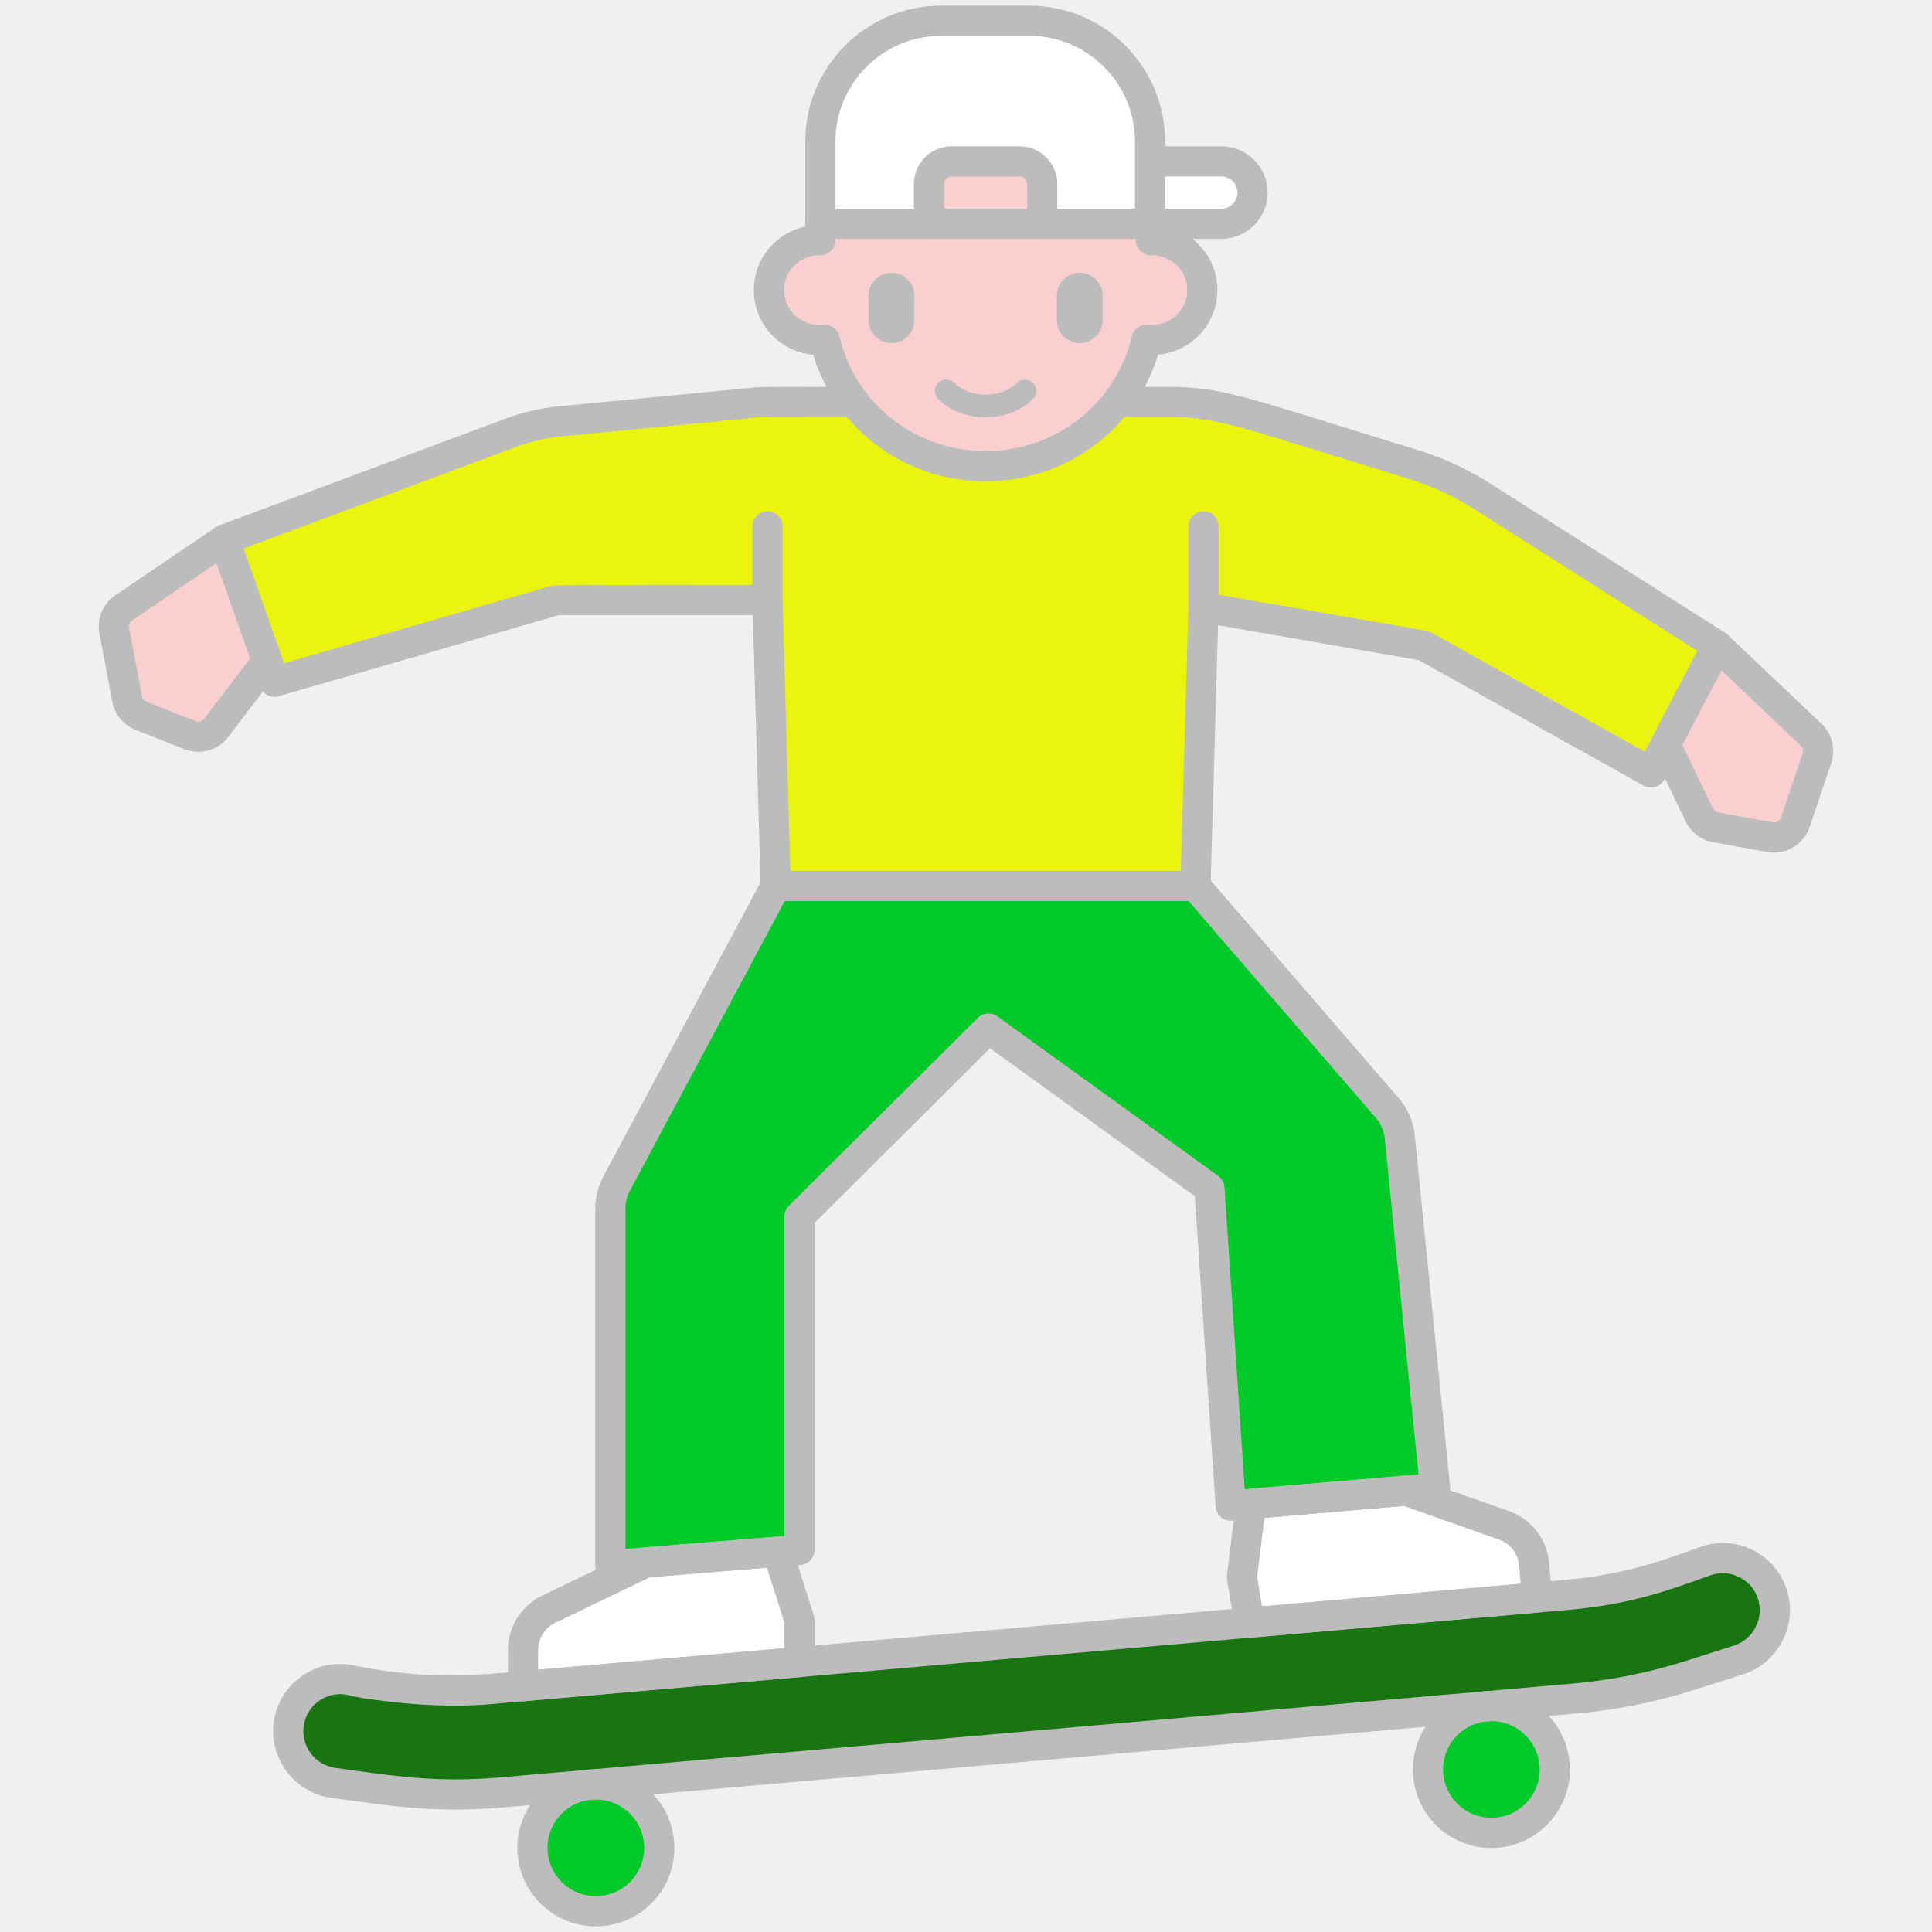
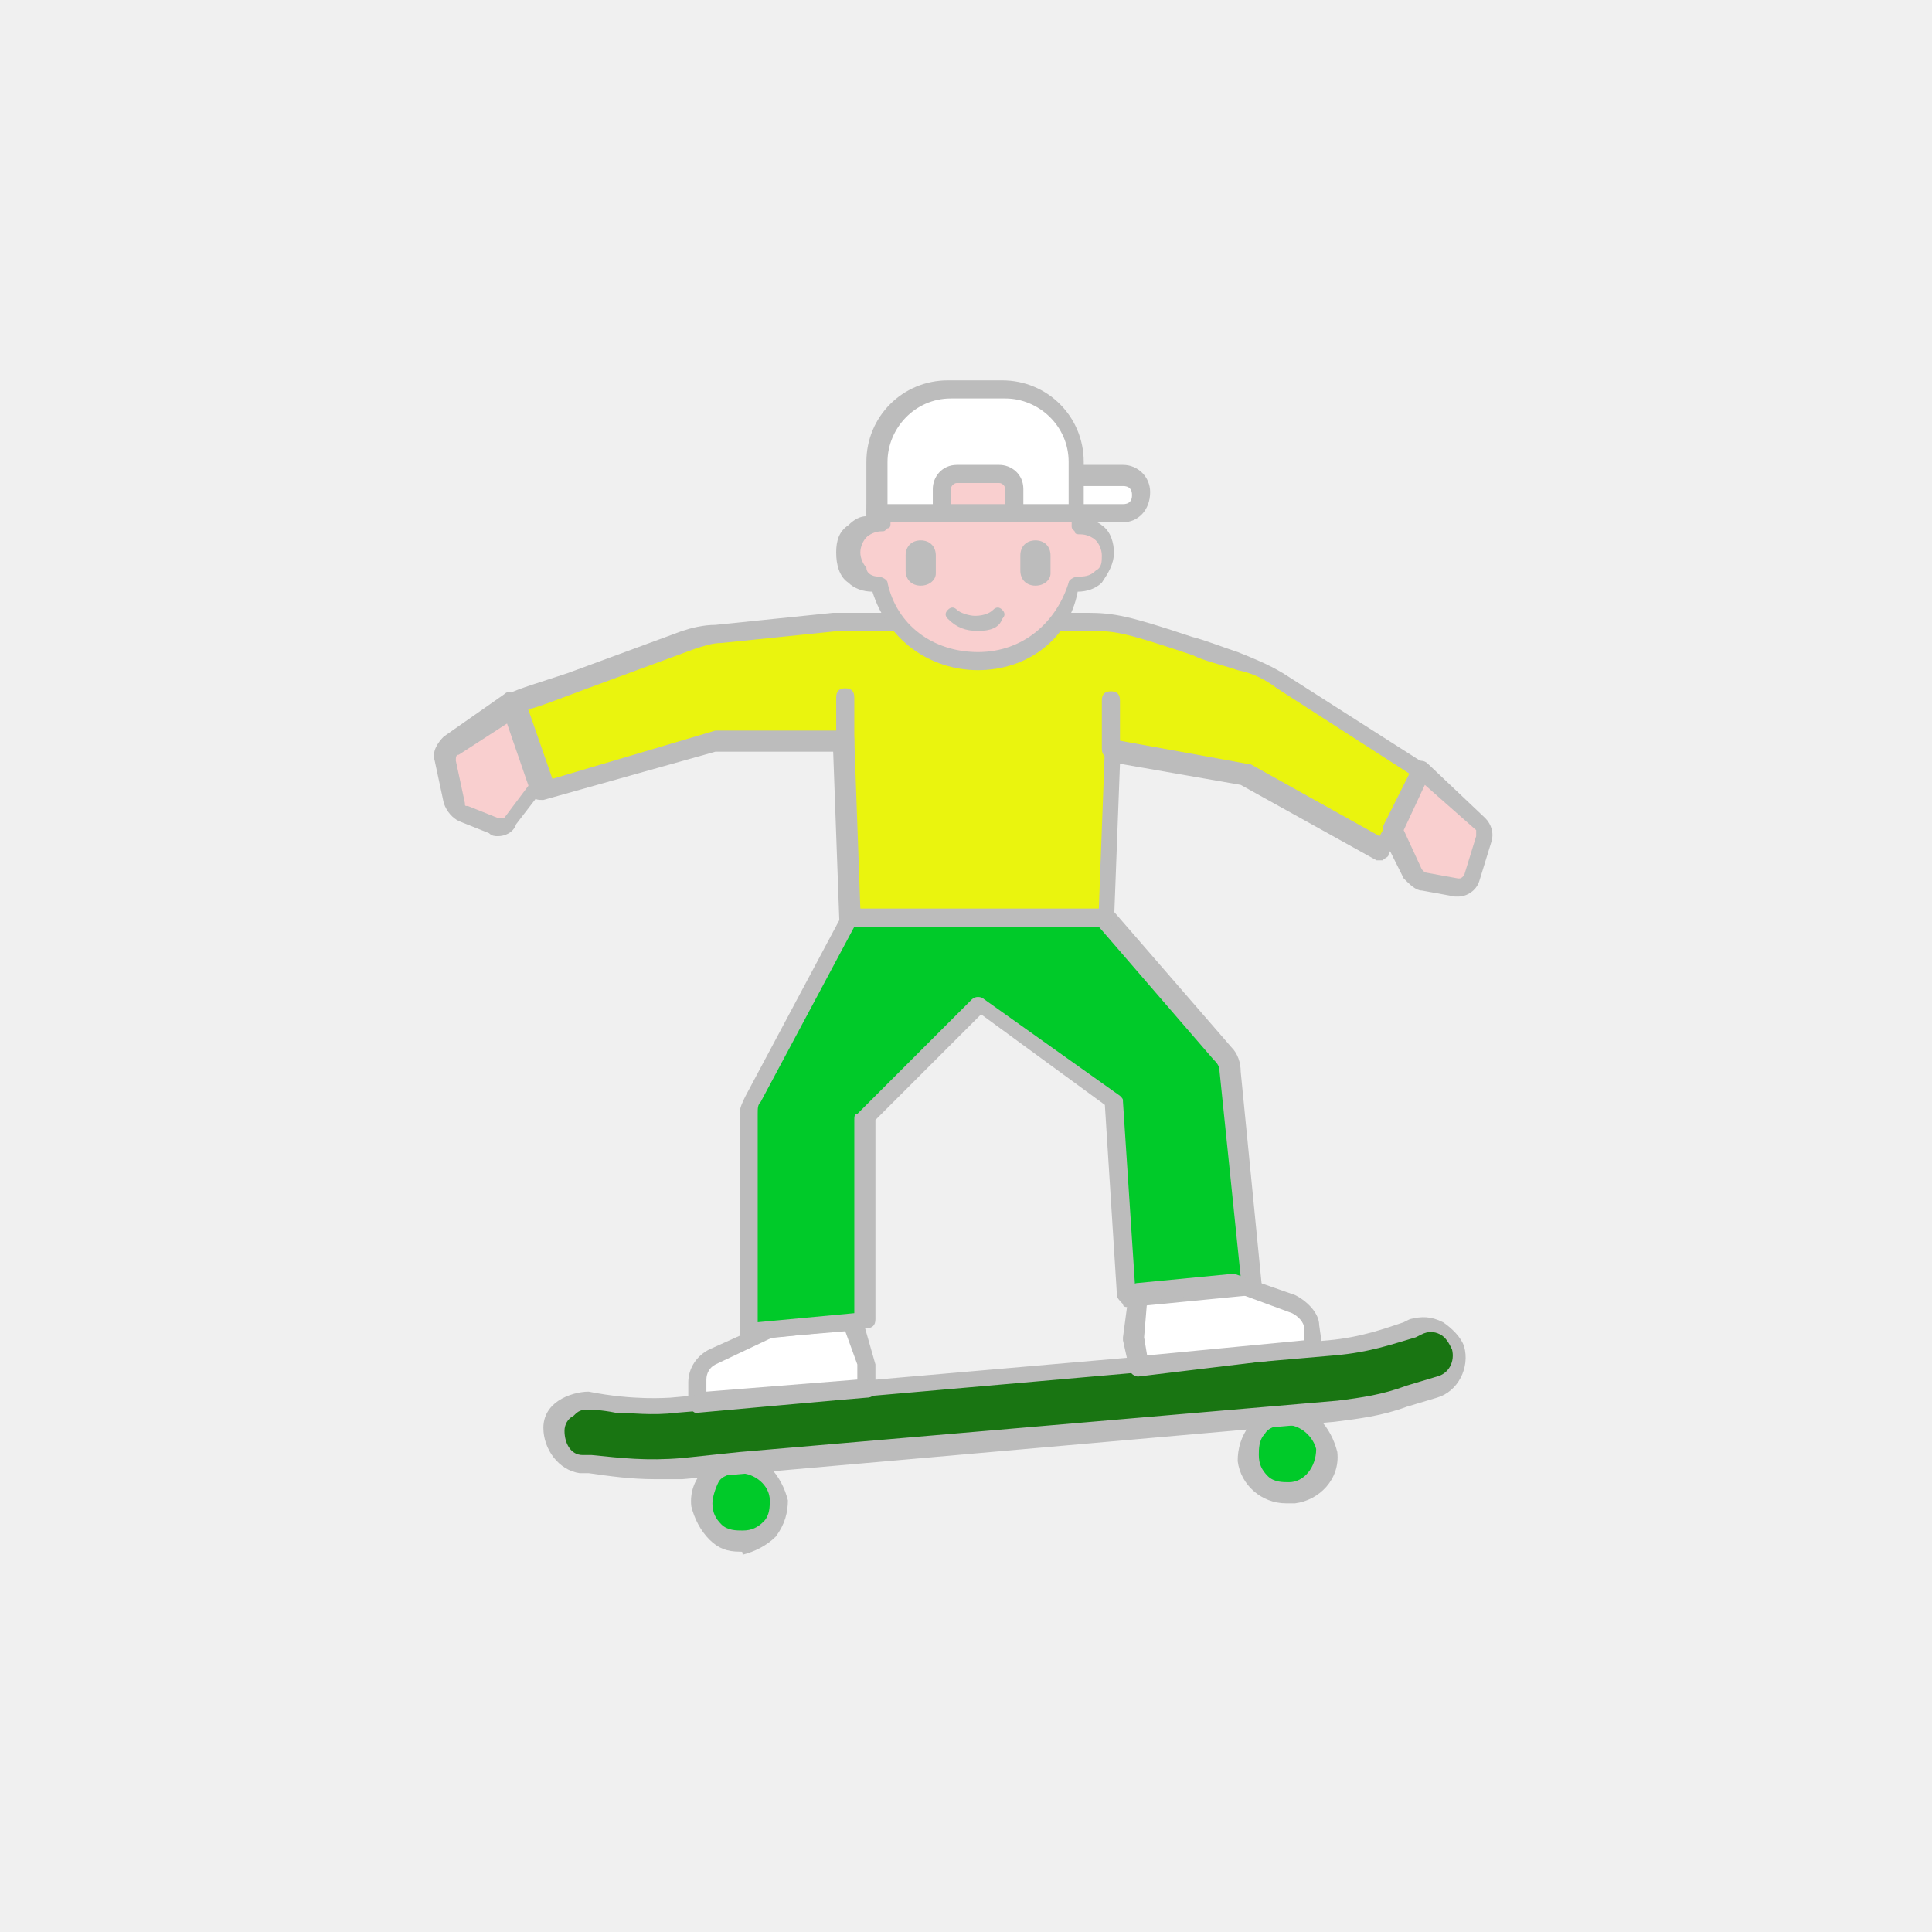
- <svg xmlns="http://www.w3.org/2000/svg" viewBox="0,0,256,256" width="64px" height="64px">
-   <g fill-opacity="0" fill="#dddddd" fill-rule="nonzero" stroke="none" stroke-width="1" stroke-linecap="butt" stroke-linejoin="miter" stroke-miterlimit="10" stroke-dasharray="" stroke-dashoffset="0" font-family="none" font-weight="none" font-size="none" text-anchor="none" style="mix-blend-mode: normal">
-     <path d="M0,256v-256h256v256z" id="bgRectangle" />
+ <svg xmlns="http://www.w3.org/2000/svg" version="1.1" id="Layer_1" x="0px" y="0px" viewBox="0 0 64 64" style="enable-background:new 0 0 64 64;" xml:space="preserve">
+   <style type="text/css">
+ 	.st0{display:none;}
+ 	.st1{display:inline;fill:#DDDDDD;fill-opacity:0;}
+ 	.st2{fill:#F9CFCF;}
+ 	.st3{fill:#197512;}
+ 	.st4{fill:#00CA29;}
+ 	.st5{fill:#EAF40E;}
+ 	.st6{fill:#FFFFFF;}
+ 	.st7{fill:#BCBCBC;}
+ </style>
+   <g class="st0">
+     <path id="bgRectangle" class="st1" d="M0,64V0h64v64H0z" />
  </g>
-   <g fill="none" fill-rule="nonzero" stroke="none" stroke-width="1" stroke-linecap="butt" stroke-linejoin="miter" stroke-miterlimit="10" stroke-dasharray="" stroke-dashoffset="0" font-family="none" font-weight="none" font-size="none" text-anchor="none" style="mix-blend-mode: normal">
+   <g>
    <g>
-       <path d="M239.98,97.343l-12.439,-11.789l-6.853,13.11l4.473,9.312c0.416,0.867 1.223,1.481 2.169,1.653l7.19,1.302c1.463,0.265 2.9,-0.582 3.376,-1.991l2.861,-8.458c0.376,-1.108 0.072,-2.334 -0.777,-3.139z" fill="#f9cfcf" />
-       <path d="M29.727,71.493v0l-13.328,9.042c-0.99,0.671 -1.486,1.866 -1.263,3.041l1.713,9.043c0.191,1.01 0.887,1.852 1.842,2.231l6.47,2.563c1.25,0.495 2.676,0.099 3.491,-0.97l6.75,-8.855z" fill="#f9cfcf" />
-       <path d="M225.961,206.858c-4.387,1.562 -9.8,3.721 -18.122,4.449c-3.419,0.299 -145.368,12.718 -142.971,12.508c-9.74,0.852 -19.615,-1.403 -18.615,-1.234c-3.907,-0.661 -7.569,2.092 -8.018,6.03v0c-0.426,3.736 2.217,7.127 5.943,7.631c7.309,0.989 13.235,2.056 22.311,1.262c3.399,-0.297 144.514,-12.643 142.131,-12.435c5.241,-0.458 10.414,-1.497 15.425,-3.097l6.332,-2.021c3.582,-1.143 5.592,-4.941 4.524,-8.546v0c-1.127,-3.8 -5.207,-5.877 -8.94,-4.547z" fill="#197512" />
-       <circle cx="78.954" cy="244.848" r="8.402" fill="#00ca29" />
-       <circle cx="197.618" cy="234.466" r="8.402" fill="#00ca29" />
-       <path d="M187.273,61.544c-23.139,-7.095 -25.52,-8.284 -32.621,-8.284c-56.871,0 -53.188,-0.05 -54.933,0.118l-25.487,2.454c-2.213,0.213 -4.397,0.717 -6.48,1.493c-21.499,8.008 -32.355,12.06 -38.025,14.168l6.644,18.84l37.392,-10.822h27.934l1.091,37.887h27.425h0.77h27.425l1.063,-36.911l29.193,5.067l30.096,16.801l8.782,-16.801l-31.172,-19.817c-2.831,-1.799 -5.89,-3.21 -9.097,-4.193z" fill="#eaf40e" />
-       <path d="M105.929,220.223v-5.557l-2.881,-9.062l-17.466,1.422l-12.882,6.204c-2.076,1 -3.396,3.101 -3.396,5.406v4.79z" fill="#ffffff" />
-       <path d="M190.156,197.18l-4.674,-46.497c-0.144,-1.433 -0.726,-2.786 -1.668,-3.876l-25.406,-29.408h-27.425v0h-28.195l-21.086,39.444c-0.543,1.015 -0.827,2.149 -0.827,3.3v47.267l25.054,-2.04v-44.161l25.054,-24.92l29.272,21.15l2.818,42.06z" fill="#00ca29" />
-       <path d="M203.28,207.26c-0.204,-2.344 -1.758,-4.352 -3.976,-5.137l-13.034,-4.611l-20.521,1.758l-1.188,9.768l1.013,5.966l38.09,-3.333z" fill="#ffffff" />
-       <path d="M69.303,225.427c-0.498,0 -0.981,-0.186 -1.351,-0.525c-0.414,-0.379 -0.649,-0.914 -0.649,-1.475v-4.79c0,-3.053 1.777,-5.883 4.529,-7.208l12.882,-6.205c0.221,-0.107 0.46,-0.172 0.706,-0.191l17.466,-1.422c0.923,-0.086 1.786,0.5 2.068,1.387l2.881,9.062c0.063,0.196 0.094,0.4 0.094,0.606v5.557c0,1.037 -0.792,1.902 -1.826,1.992c-0.132,0.011 -36.668,3.212 -36.8,3.212zM86.114,208.99l-12.547,6.043c-1.375,0.663 -2.264,2.077 -2.264,3.604v2.607l32.626,-2.854v-3.414l-2.305,-7.25zM105.929,220.223h0.01z" fill="#bcbcbc" />
-       <path d="M80.875,209.41c-0.5,0 -0.985,-0.188 -1.355,-0.529c-0.411,-0.379 -0.645,-0.912 -0.645,-1.471v-47.267c0,-1.476 0.368,-2.943 1.063,-4.243l21.086,-39.444c0.348,-0.651 1.026,-1.057 1.764,-1.057h55.62c0.581,0 1.133,0.253 1.514,0.692l25.406,29.408c1.217,1.409 1.958,3.132 2.144,4.983l4.674,46.497c0.054,0.533 -0.108,1.065 -0.451,1.477c-0.342,0.412 -0.835,0.67 -1.368,0.716l-27.084,2.32c-0.534,0.046 -1.065,-0.125 -1.474,-0.475c-0.407,-0.35 -0.657,-0.848 -0.693,-1.384l-2.754,-41.124l-27.133,-19.605l-23.259,23.135v43.329c0,1.042 -0.799,1.909 -1.838,1.993l-25.054,2.041c-0.055,0.006 -0.109,0.008 -0.163,0.008zM103.986,119.398l-20.521,38.387c-0.386,0.722 -0.59,1.537 -0.59,2.357v45.098l21.054,-1.714v-42.317c0,-0.532 0.212,-1.042 0.589,-1.418l25.054,-24.92c0.696,-0.691 1.787,-0.777 2.582,-0.203l29.271,21.15c0.482,0.349 0.784,0.894 0.824,1.487l2.681,40.028l23.032,-1.973l-4.471,-44.478c-0.104,-1.029 -0.516,-1.986 -1.192,-2.769l-24.808,-28.716h-53.505z" fill="#bcbcbc" />
-       <path d="M165.572,217.004c-0.965,0 -1.805,-0.696 -1.97,-1.665l-1.013,-5.965c-0.032,-0.19 -0.037,-0.385 -0.014,-0.576l1.188,-9.769c0.114,-0.94 0.872,-1.671 1.814,-1.751l20.521,-1.758c0.287,-0.024 0.57,0.012 0.838,0.107l13.034,4.611c2.95,1.043 5.031,3.731 5.302,6.849v0l0.384,4.412c0.096,1.1 -0.718,2.069 -1.818,2.166l-38.09,3.333c-0.059,0.004 -0.118,0.006 -0.176,0.006zM166.581,208.991l0.656,3.86l34.261,-2.998l-0.211,-2.42c-0.136,-1.559 -1.176,-2.903 -2.651,-3.425l-12.626,-4.466l-18.472,1.582z" fill="#bcbcbc" />
-       <path d="M158.407,119.398h-55.62c-1.082,0 -1.968,-0.861 -1.999,-1.942l-1.035,-35.945h-25.707l-37.119,10.743c-1.021,0.293 -2.09,-0.257 -2.442,-1.256l-6.644,-18.84c-0.363,-1.029 0.167,-2.159 1.189,-2.54c2.853,-1.061 7.018,-2.613 13.189,-4.914l24.835,-9.254c2.25,-0.838 4.601,-1.38 6.986,-1.61l25.708,-2.477c1.072,-0.115 1.074,-0.114 24.134,-0.109l30.77,0.005c6.201,0 9.113,0.905 23.11,5.252c2.852,0.886 6.176,1.918 10.097,3.121v0c3.377,1.035 6.601,2.521 9.583,4.417l31.172,19.817c0.877,0.558 1.181,1.694 0.7,2.614l-8.782,16.801c-0.25,0.479 -0.683,0.836 -1.201,0.99c-0.517,0.154 -1.076,0.093 -1.546,-0.17l-29.799,-16.635l-26.583,-4.613l-0.997,34.604c-0.031,1.081 -0.917,1.941 -1.999,1.941zM104.731,115.398h51.733l1.007,-34.969c0.017,-0.58 0.284,-1.124 0.733,-1.491c0.449,-0.367 1.038,-0.519 1.607,-0.422l29.193,5.066c0.222,0.039 0.436,0.114 0.633,0.225l28.301,15.798l6.979,-13.35l-29.622,-18.831c-2.679,-1.703 -5.575,-3.038 -8.609,-3.968v0c-3.926,-1.204 -7.255,-2.238 -10.111,-3.125c-13.837,-4.298 -16.33,-5.072 -21.924,-5.072l-30.771,-0.005c-24.162,-0.006 -22.816,-0.006 -23.972,0.113l-25.486,2.454c-2.04,0.197 -4.049,0.66 -5.974,1.376l-24.834,9.254c-4.958,1.848 -8.622,3.213 -11.35,4.229l5.362,15.205l35.581,-10.295c0.423,-0.122 28.048,-0.079 28.49,-0.079c1.082,0 1.968,0.861 1.999,1.942z" fill="#bcbcbc" />
-       <path d="M235.043,112.977c-0.291,0 -0.584,-0.026 -0.878,-0.079l-7.19,-1.302c-1.572,-0.285 -2.923,-1.314 -3.616,-2.754l-4.473,-9.312c-0.273,-0.569 -0.262,-1.233 0.03,-1.793l6.853,-13.11c0.291,-0.556 0.825,-0.943 1.443,-1.046c0.617,-0.105 1.25,0.089 1.705,0.521l12.439,11.79v0c1.41,1.337 1.919,3.39 1.296,5.231l-2.861,8.457c-0.691,2.047 -2.643,3.397 -4.748,3.397zM222.925,98.702l4.039,8.407c0.138,0.288 0.409,0.494 0.723,0.551l7.19,1.302c0.485,0.084 0.968,-0.197 1.125,-0.663l2.861,-8.458c0.125,-0.368 0.023,-0.779 -0.259,-1.046l-10.517,-9.968z" fill="#bcbcbc" />
-       <path d="M26.256,99.621c-0.615,0 -1.236,-0.113 -1.831,-0.349l-6.471,-2.563c-1.602,-0.635 -2.75,-2.025 -3.07,-3.718l-1.713,-9.043c-0.371,-1.96 0.456,-3.949 2.106,-5.068l13.328,-9.041c0.513,-0.349 1.159,-0.438 1.748,-0.245c0.589,0.194 1.055,0.65 1.261,1.235l5.676,16.094c0.224,0.636 0.113,1.341 -0.296,1.877l-6.75,8.855c-0.965,1.265 -2.459,1.966 -3.988,1.966zM28.704,74.604l-11.182,7.585c-0.33,0.224 -0.495,0.622 -0.421,1.014l1.712,9.042c0.064,0.338 0.294,0.617 0.615,0.744l6.47,2.563c0.415,0.166 0.894,0.032 1.163,-0.323l6.096,-7.997z" fill="#bcbcbc" />
-       <path d="M161.834,29.653h-25.61v-8.266h25.61c2.283,0 4.133,1.85 4.133,4.133v0c0,2.282 -1.85,4.133 -4.133,4.133z" fill="#ffffff" />
-       <path d="M161.834,31.652h-25.61c-1.104,0 -2,-0.896 -2,-2v-8.266c0,-1.104 0.896,-2 2,-2h25.61c3.382,0 6.133,2.751 6.133,6.133c0,3.382 -2.751,6.133 -6.133,6.133zM138.225,27.652h23.61c1.176,0 2.133,-0.957 2.133,-2.133c0,-1.176 -0.957,-2.133 -2.133,-2.133h-23.61z" fill="#bcbcbc" />
-       <path d="M152.496,31.825v-2.05c0,-11.985 -9.804,-21.701 -21.899,-21.701v0c-12.094,0 -21.899,9.716 -21.899,21.701v2.05c-3.803,-0.077 -6.819,2.952 -6.819,6.614c0,3.91 3.413,7.003 7.398,6.581c2.26,9.601 10.945,16.755 21.32,16.755c10.376,0 19.06,-7.154 21.32,-16.755c3.979,0.421 7.398,-2.666 7.398,-6.581c0,-3.664 -3.019,-6.691 -6.819,-6.614z" fill="#f9cfcf" />
-       <path d="M130.597,63.775c-10.623,0 -19.801,-6.813 -22.85,-16.755c-1.853,-0.174 -3.618,-0.935 -5.015,-2.192c-1.813,-1.631 -2.853,-3.96 -2.853,-6.389c0,-2.325 0.918,-4.505 2.585,-6.139c1.185,-1.161 2.645,-1.94 4.234,-2.281v-0.245c0,-13.069 10.721,-23.701 23.898,-23.701c13.177,0 23.899,10.632 23.899,23.701v0.245c1.59,0.341 3.049,1.121 4.234,2.282c1.667,1.633 2.585,3.813 2.585,6.138c0,2.429 -1.04,4.757 -2.852,6.388c-1.397,1.257 -3.163,2.019 -5.016,2.192c-3.047,9.943 -12.225,16.756 -22.849,16.756zM109.279,43.021c0.918,0 1.731,0.63 1.945,1.542c2.108,8.957 10.075,15.212 19.373,15.212c9.298,0 17.265,-6.256 19.374,-15.212c0.231,-0.98 1.162,-1.637 2.157,-1.531c1.36,0.139 2.657,-0.275 3.66,-1.178c0.985,-0.887 1.528,-2.1 1.528,-3.415c0,-1.241 -0.492,-2.406 -1.384,-3.281c-0.904,-0.885 -2.098,-1.351 -3.395,-1.333c-0.542,0.026 -1.056,-0.195 -1.44,-0.571c-0.384,-0.376 -0.6,-0.891 -0.6,-1.429v-2.051c0,-10.863 -8.927,-19.701 -19.899,-19.701c-10.972,0 -19.898,8.838 -19.898,19.701v2.051c0,0.538 -0.216,1.052 -0.6,1.429c-0.384,0.375 -0.902,0.595 -1.44,0.571c-1.307,-0.016 -2.491,0.447 -3.395,1.333c-0.893,0.875 -1.384,2.041 -1.384,3.282c0,1.315 0.543,2.528 1.529,3.416c1.003,0.902 2.301,1.316 3.659,1.177c0.069,-0.009 0.14,-0.012 0.21,-0.012z" fill="#bcbcbc" />
-       <path d="M143.071,45.461v0c-1.677,0 -3.036,-1.359 -3.036,-3.036v-3.238c0,-1.677 1.359,-3.036 3.036,-3.036v0c1.677,0 3.036,1.359 3.036,3.036v3.238c0,1.677 -1.359,3.036 -3.036,3.036z" fill="#bcbcbc" />
-       <path d="M118.124,45.461v0c-1.677,0 -3.036,-1.359 -3.036,-3.036v-3.238c0,-1.677 1.359,-3.036 3.036,-3.036v0c1.677,0 3.036,1.359 3.036,3.036v3.238c0,1.677 -1.36,3.036 -3.036,3.036z" fill="#bcbcbc" />
-       <path d="M130.609,55.296c-0.001,0 0,0 0,0c-2.458,0 -4.748,-0.887 -6.282,-2.434c-0.583,-0.588 -0.58,-1.538 0.009,-2.121c0.588,-0.583 1.538,-0.58 2.121,0.009c0.96,0.968 2.513,1.546 4.152,1.546c1.649,0 3.154,-0.563 4.129,-1.546c0.583,-0.589 1.533,-0.592 2.121,-0.009c0.588,0.583 0.592,1.533 0.009,2.121c-1.535,1.547 -3.816,2.434 -6.259,2.434z" fill="#bcbcbc" />
-       <path d="M152.386,29.653h-43.681v-10.903c0,-8.837 7.163,-16 16,-16h11.681c8.837,0 16,7.163 16,16z" fill="#ffffff" />
-       <path d="M152.386,31.652h-43.681c-1.104,0 -2,-0.896 -2,-2v-10.902c0,-9.925 8.075,-18 18,-18h11.681c9.925,0 18,8.075 18,18v10.902c0,1.105 -0.895,2 -2,2zM110.705,27.652h39.681v-8.902c0,-7.72 -6.28,-14 -14,-14h-11.681c-7.72,0 -14,6.28 -14,14z" fill="#bcbcbc" />
-       <path d="M138.097,29.653h-15v-5.266c0,-1.657 1.343,-3 3,-3h9c1.657,0 3,1.343 3,3z" fill="#f9cfcf" />
-       <path d="M138.097,31.652h-15c-1.104,0 -2,-0.896 -2,-2v-5.266c0,-2.757 2.243,-5 5,-5h9c2.757,0 5,2.243 5,5v5.266c0,1.105 -0.895,2 -2,2zM125.097,27.652h11v-3.266c0,-0.551 -0.449,-1 -1,-1h-9c-0.551,0 -1,0.449 -1,1z" fill="#bcbcbc" />
-       <path d="M60.362,239.778c-5.27,0 -9.64,-0.608 -14.196,-1.242l-2.256,-0.311c-4.771,-0.646 -8.208,-5.06 -7.663,-9.84c0.28,-2.456 1.522,-4.626 3.498,-6.112c1.975,-1.484 4.405,-2.076 6.837,-1.665c0.001,0 0.004,0 0.004,0c0.107,0.019 0.211,0.045 0.311,0.079c9.726,2.015 16.796,1.083 17.796,1.135c6.824,-0.597 135.995,-11.898 142.971,-12.508c7.367,-0.645 12.428,-2.469 16.494,-3.935l1.132,-0.407v0c2.326,-0.828 4.819,-0.669 7.021,0.45c2.203,1.12 3.803,3.042 4.506,5.413c1.367,4.613 -1.25,9.557 -5.833,11.02l-6.332,2.021c-5.144,1.642 -10.479,2.713 -15.859,3.184v0c0,0 -142.126,12.434 -142.13,12.435c-2.261,0.199 -4.343,0.283 -6.301,0.283zM45.084,224.482c-1.054,0 -2.073,0.339 -2.936,0.988c-1.088,0.818 -1.773,2.014 -1.927,3.367c-0.301,2.635 1.594,5.067 4.224,5.423l2.272,0.313c6.278,0.874 11.701,1.628 19.597,0.938l12.397,-1.085c0.001,0 129.731,-11.35 129.733,-11.35c5.086,-0.445 10.129,-1.458 14.991,-3.01l6.332,-2.021c2.525,-0.806 3.968,-3.531 3.214,-6.073c-0.387,-1.307 -1.27,-2.367 -2.483,-2.984c-1.212,-0.617 -2.585,-0.705 -3.867,-0.248l-1.117,0.401c-4.285,1.544 -9.617,3.467 -17.502,4.156c-0.775,0.068 -142.158,12.439 -142.971,12.508l-0.001,-0.014l0.001,0.014c-4.978,0.437 -9.932,0.075 -13.21,-0.303c-3.26,-0.376 -4.995,-0.672 -5.966,-0.959c-0.261,-0.04 -0.522,-0.061 -0.781,-0.061z" fill="#bcbcbc" />
-       <path d="M78.936,255.25c-2.438,0 -4.777,-0.848 -6.667,-2.434c-2.128,-1.786 -3.434,-4.294 -3.676,-7.062c-0.5,-5.714 3.742,-10.769 9.456,-11.269c2.768,-0.246 5.464,0.608 7.593,2.394c2.128,1.786 3.434,4.294 3.676,7.062c0.243,2.768 -0.607,5.464 -2.394,7.593c-1.787,2.129 -4.294,3.434 -7.062,3.676c-0.311,0.027 -0.619,0.04 -0.926,0.04zM78.959,238.445c-0.186,0 -0.374,0.008 -0.563,0.024c-1.704,0.149 -3.247,0.953 -4.346,2.263c-1.099,1.31 -1.623,2.969 -1.474,4.673c0.149,1.704 0.953,3.248 2.263,4.347c1.31,1.099 2.964,1.623 4.673,1.473c1.704,-0.149 3.248,-0.953 4.347,-2.263c1.099,-1.31 1.622,-2.969 1.473,-4.673v0c-0.291,-3.327 -3.093,-5.844 -6.373,-5.844z" fill="#bcbcbc" />
-       <path d="M197.61,244.868c-5.33,0 -9.882,-4.088 -10.354,-9.496c-0.243,-2.768 0.607,-5.464 2.394,-7.593c1.786,-2.129 4.294,-3.435 7.062,-3.676c2.769,-0.243 5.465,0.608 7.593,2.394c2.128,1.786 3.434,4.294 3.676,7.062c0.5,5.713 -3.741,10.769 -9.456,11.269c-0.307,0.027 -0.612,0.04 -0.915,0.04zM197.623,228.063c-0.186,0 -0.374,0.008 -0.563,0.024c-1.704,0.149 -3.247,0.953 -4.346,2.263c-1.1,1.31 -1.623,2.97 -1.474,4.673c0.149,1.704 0.953,3.247 2.263,4.346c1.31,1.099 2.968,1.62 4.673,1.474c3.517,-0.308 6.127,-3.419 5.82,-6.936v0c-0.291,-3.327 -3.094,-5.844 -6.373,-5.844z" fill="#bcbcbc" />
-       <g fill="#bcbcbc">
-         <path d="M101.697,81.511c-1.104,0 -2,-0.896 -2,-2v-9.761c0,-1.104 0.896,-2 2,-2c1.104,0 2,0.896 2,2v9.761c0,1.105 -0.896,2 -2,2z" />
+       <path class="st2" d="M49.1,27.3l-1.9-1.8l-1,2l0.7,1.4c0.1,0.1,0.2,0.2,0.3,0.3l1.1,0.2c0.2,0,0.4-0.1,0.5-0.3l0.4-1.3    C49.2,27.6,49.2,27.5,49.1,27.3z" />
+       <path class="st2" d="M17,23.4L17,23.4l-2,1.4c-0.2,0.1-0.2,0.3-0.2,0.5l0.3,1.4c0,0.2,0.1,0.3,0.3,0.3l1,0.4    c0.2,0.1,0.4,0,0.5-0.1l1-1.3L17,23.4z" />
+       <path class="st3" d="M46.9,44c-0.7,0.2-1.5,0.6-2.8,0.7c-0.5,0-22.1,1.9-21.8,1.9c-1.5,0.1-3-0.2-2.8-0.2    c-0.6-0.1-1.2,0.3-1.2,0.9l0,0c-0.1,0.6,0.3,1.1,0.9,1.2c1.1,0.2,2,0.3,3.4,0.2c0.5,0,22-1.9,21.6-1.9c0.8-0.1,1.6-0.2,2.3-0.5    l1-0.3c0.5-0.2,0.9-0.8,0.7-1.3l0,0C48.1,44.1,47.5,43.8,46.9,44z" />
+       <circle class="st4" cx="24.5" cy="49.8" r="1.3" />
+       <circle class="st4" cx="42.6" cy="48.2" r="1.3" />
+       <path class="st5" d="M41,21.9c-3.5-1.1-3.9-1.3-5-1.3c-8.7,0-8.1,0-8.4,0L23.8,21c-0.3,0-0.7,0.1-1,0.2c-3.3,1.2-4.9,1.8-5.8,2.2    l1,2.9l5.7-1.6H28l0.2,5.8h4.2h0.1h4.2l0.2-5.6l4.4,0.8l4.6,2.6l1.3-2.6l-4.7-3C42,22.2,41.5,22,41,21.9z" />
+       <path class="st6" d="M28.6,46v-0.8l-0.4-1.4L25.5,44l-2,0.9c-0.3,0.2-0.5,0.5-0.5,0.8v0.7L28.6,46z" />
+       <path class="st4" d="M41.5,42.5l-0.7-7.1c0-0.2-0.1-0.4-0.3-0.6l-3.9-4.5h-4.2l0,0h-4.3l-3.2,6c-0.1,0.2-0.1,0.3-0.1,0.5v7.2    l3.8-0.3v-6.7l3.8-3.8l4.5,3.2l0.4,6.4L41.5,42.5z" />
+       <path class="st6" d="M43.5,44.1c0-0.4-0.3-0.7-0.6-0.8l-2-0.7l-3.1,0.3l-0.2,1.5l0.2,0.9l5.8-0.5L43.5,44.1z" />
+       <path class="st7" d="M23.1,46.8c-0.1,0-0.1,0-0.2-0.1c-0.1-0.1-0.1-0.1-0.1-0.2v-0.7c0-0.5,0.3-0.9,0.7-1.1l2-0.9c0,0,0.1,0,0.1,0    l2.7-0.2c0.1,0,0.3,0.1,0.3,0.2l0.4,1.4c0,0,0,0.1,0,0.1V46c0,0.2-0.1,0.3-0.3,0.3C28.6,46.3,23.1,46.8,23.1,46.8z M25.6,44.3    l-1.9,0.9c-0.2,0.1-0.3,0.3-0.3,0.5v0.4l5-0.4v-0.5L28,44.1L25.6,44.3z M28.6,46L28.6,46L28.6,46z" />
+       <path class="st7" d="M24.8,44.4c-0.1,0-0.2,0-0.2-0.1c-0.1-0.1-0.1-0.1-0.1-0.2v-7.2c0-0.2,0.1-0.4,0.2-0.6l3.2-6    c0.1-0.1,0.2-0.2,0.3-0.2h8.5c0.1,0,0.2,0,0.2,0.1l3.9,4.5c0.2,0.2,0.3,0.5,0.3,0.8l0.7,7.1c0,0.1,0,0.2-0.1,0.2    c-0.1,0.1-0.1,0.1-0.2,0.1l-4.1,0.4c-0.1,0-0.2,0-0.2-0.1C37.1,43.1,37,43,37,42.9l-0.4-6.3l-4.1-3l-3.5,3.5v6.6    c0,0.2-0.1,0.3-0.3,0.3L24.8,44.4C24.8,44.4,24.8,44.4,24.8,44.4z M28.3,30.7l-3.1,5.8c-0.1,0.1-0.1,0.2-0.1,0.4v6.9l3.2-0.3v-6.4    c0-0.1,0-0.2,0.1-0.2l3.8-3.8c0.1-0.1,0.3-0.1,0.4,0l4.5,3.2c0.1,0.1,0.1,0.1,0.1,0.2l0.4,6.1l3.5-0.3l-0.7-6.8    c0-0.2-0.1-0.3-0.2-0.4l-3.8-4.4L28.3,30.7L28.3,30.7z" />
+       <path class="st7" d="M37.7,45.6c-0.1,0-0.3-0.1-0.3-0.3l-0.2-0.9c0,0,0-0.1,0-0.1l0.2-1.5c0-0.1,0.1-0.3,0.3-0.3l3.1-0.3    c0,0,0.1,0,0.1,0l2,0.7c0.4,0.2,0.8,0.6,0.8,1l0,0l0.1,0.7c0,0.2-0.1,0.3-0.3,0.3L37.7,45.6C37.7,45.6,37.7,45.6,37.7,45.6z     M37.9,44.3l0.1,0.6l5.2-0.5l0-0.4c0-0.2-0.2-0.4-0.4-0.5l-1.9-0.7L38,43.1L37.9,44.3z" />
+       <path class="st7" d="M36.6,30.7h-8.5c-0.2,0-0.3-0.1-0.3-0.3l-0.2-5.5h-3.9l-5.7,1.6c-0.2,0-0.3,0-0.4-0.2l-1-2.9    c-0.1-0.2,0-0.3,0.2-0.4c0.4-0.2,1.1-0.4,2-0.7l3.8-1.4c0.3-0.1,0.7-0.2,1.1-0.2l3.9-0.4c0.2,0,0.2,0,3.7,0l4.7,0    c0.9,0,1.4,0.1,3.5,0.8c0.4,0.1,0.9,0.3,1.5,0.5l0,0c0.5,0.2,1,0.4,1.5,0.7l4.7,3c0.1,0.1,0.2,0.3,0.1,0.4l-1.3,2.6    c0,0.1-0.1,0.1-0.2,0.2c-0.1,0-0.2,0-0.2,0l-4.5-2.5l-4-0.7l-0.2,5.3C36.9,30.6,36.8,30.7,36.6,30.7z M28.5,30.1h7.9l0.2-5.3    c0-0.1,0-0.2,0.1-0.2c0.1-0.1,0.2-0.1,0.2-0.1l4.4,0.8c0,0,0.1,0,0.1,0l4.3,2.4l1.1-2l-4.5-2.9c-0.4-0.3-0.8-0.5-1.3-0.6l0,0    c-0.6-0.2-1.1-0.3-1.5-0.5c-2.1-0.7-2.5-0.8-3.3-0.8l-4.7,0c-3.7,0-3.5,0-3.7,0l-3.9,0.4c-0.3,0-0.6,0.1-0.9,0.2l-3.8,1.4    c-0.8,0.3-1.3,0.5-1.7,0.6l0.8,2.3l5.4-1.6c0.1,0,4.3,0,4.3,0c0.2,0,0.3,0.1,0.3,0.3L28.5,30.1z" />
+       <path class="st7" d="M48.3,29.7c0,0-0.1,0-0.1,0l-1.1-0.2c-0.2,0-0.4-0.2-0.6-0.4l-0.7-1.4c0-0.1,0-0.2,0-0.3l1-2    c0-0.1,0.1-0.1,0.2-0.2c0.1,0,0.2,0,0.3,0.1l1.9,1.8l0,0c0.2,0.2,0.3,0.5,0.2,0.8L49,29.2C48.9,29.5,48.6,29.7,48.3,29.7z     M46.5,27.5l0.6,1.3c0,0,0.1,0.1,0.1,0.1l1.1,0.2c0.1,0,0.1,0,0.2-0.1l0.4-1.3c0-0.1,0-0.1,0-0.2L47.2,26L46.5,27.5z" />
+       <path class="st7" d="M16.5,27.7c-0.1,0-0.2,0-0.3-0.1l-1-0.4c-0.2-0.1-0.4-0.3-0.5-0.6l-0.3-1.4c-0.1-0.3,0.1-0.6,0.3-0.8l2-1.4    c0.1-0.1,0.2-0.1,0.3,0c0.1,0,0.2,0.1,0.2,0.2l0.9,2.5c0,0.1,0,0.2,0,0.3l-1,1.3C17,27.6,16.7,27.7,16.5,27.7z M16.9,23.9L15.2,25    c-0.1,0-0.1,0.1-0.1,0.2l0.3,1.4c0,0.1,0,0.1,0.1,0.1l1,0.4c0.1,0,0.1,0,0.2,0l0.9-1.2L16.9,23.9z" />
+       <path class="st6" d="M37.2,17h-3.9v-1.3h3.9c0.3,0,0.6,0.3,0.6,0.6l0,0C37.8,16.7,37.5,17,37.2,17z" />
+       <path class="st7" d="M37.2,17.3h-3.9c-0.2,0-0.3-0.1-0.3-0.3v-1.3c0-0.2,0.1-0.3,0.3-0.3h3.9c0.5,0,0.9,0.4,0.9,0.9    C38.1,16.9,37.7,17.3,37.2,17.3z M33.6,16.7h3.6c0.2,0,0.3-0.1,0.3-0.3c0-0.2-0.1-0.3-0.3-0.3h-3.6V16.7z" />
+       <path class="st2" d="M35.7,17.4V17c0-1.8-1.5-3.3-3.3-3.3l0,0c-1.8,0-3.3,1.5-3.3,3.3v0.3c-0.6,0-1,0.4-1,1c0,0.6,0.5,1.1,1.1,1    c0.3,1.5,1.7,2.6,3.2,2.6c1.6,0,2.9-1.1,3.2-2.6c0.6,0.1,1.1-0.4,1.1-1C36.8,17.8,36.3,17.3,35.7,17.4z" />
+       <path class="st7" d="M32.4,22.2c-1.6,0-3-1-3.5-2.6c-0.3,0-0.6-0.1-0.8-0.3c-0.3-0.2-0.4-0.6-0.4-1c0-0.4,0.1-0.7,0.4-0.9    c0.2-0.2,0.4-0.3,0.6-0.3v0c0-2,1.6-3.6,3.6-3.6c2,0,3.6,1.6,3.6,3.6v0c0.2,0.1,0.5,0.2,0.6,0.3c0.3,0.2,0.4,0.6,0.4,0.9    c0,0.4-0.2,0.7-0.4,1c-0.2,0.2-0.5,0.3-0.8,0.3C35.4,21.2,34,22.2,32.4,22.2z M29.1,19.1c0.1,0,0.3,0.1,0.3,0.2    c0.3,1.4,1.5,2.3,3,2.3s2.6-1,3-2.3c0-0.1,0.2-0.2,0.3-0.2c0.2,0,0.4,0,0.6-0.2c0.2-0.1,0.2-0.3,0.2-0.5c0-0.2-0.1-0.4-0.2-0.5    c-0.1-0.1-0.3-0.2-0.5-0.2c-0.1,0-0.2,0-0.2-0.1c-0.1-0.1-0.1-0.1-0.1-0.2V17c0-1.7-1.4-3-3-3c-1.7,0-3,1.3-3,3v0.3    c0,0.1,0,0.2-0.1,0.2c-0.1,0.1-0.1,0.1-0.2,0.1c-0.2,0-0.4,0.1-0.5,0.2c-0.1,0.1-0.2,0.3-0.2,0.5c0,0.2,0.1,0.4,0.2,0.5    C28.7,19,28.9,19.1,29.1,19.1C29.1,19.1,29.1,19.1,29.1,19.1z" />
+       <path class="st7" d="M34.3,19.4L34.3,19.4c-0.3,0-0.5-0.2-0.5-0.5v-0.5c0-0.3,0.2-0.5,0.5-0.5l0,0c0.3,0,0.5,0.2,0.5,0.5V19    C34.8,19.2,34.6,19.4,34.3,19.4z" />
+       <path class="st7" d="M30.5,19.4L30.5,19.4c-0.3,0-0.5-0.2-0.5-0.5v-0.5c0-0.3,0.2-0.5,0.5-0.5l0,0c0.3,0,0.5,0.2,0.5,0.5V19    C31,19.2,30.8,19.4,30.5,19.4z" />
+       <path class="st7" d="M32.4,20.9C32.4,20.9,32.4,20.9,32.4,20.9c-0.4,0-0.7-0.1-1-0.4c-0.1-0.1-0.1-0.2,0-0.3    c0.1-0.1,0.2-0.1,0.3,0c0.1,0.1,0.4,0.2,0.6,0.2c0.3,0,0.5-0.1,0.6-0.2c0.1-0.1,0.2-0.1,0.3,0s0.1,0.2,0,0.3    C33.1,20.8,32.8,20.9,32.4,20.9z" />
+       <path class="st6" d="M35.7,17h-6.7v-1.7c0-1.3,1.1-2.4,2.4-2.4h1.8c1.3,0,2.4,1.1,2.4,2.4V17z" />
+       <path class="st7" d="M35.7,17.3h-6.7c-0.2,0-0.3-0.1-0.3-0.3v-1.7c0-1.5,1.2-2.7,2.7-2.7h1.8c1.5,0,2.7,1.2,2.7,2.7V17    C36,17.2,35.9,17.3,35.7,17.3z M29.4,16.7h6v-1.4c0-1.2-1-2.1-2.1-2.1h-1.8c-1.2,0-2.1,1-2.1,2.1V16.7z" />
+       <path class="st2" d="M33.5,17h-2.3v-0.8c0-0.3,0.2-0.5,0.5-0.5h1.4c0.3,0,0.5,0.2,0.5,0.5V17z" />
+       <path class="st7" d="M33.5,17.3h-2.3c-0.2,0-0.3-0.1-0.3-0.3v-0.8c0-0.4,0.3-0.8,0.8-0.8h1.4c0.4,0,0.8,0.3,0.8,0.8V17    C33.8,17.2,33.7,17.3,33.5,17.3z M31.6,16.7h1.7v-0.5c0-0.1-0.1-0.2-0.2-0.2h-1.4c-0.1,0-0.2,0.1-0.2,0.2V16.7z" />
+       <path class="st7" d="M21.7,49c-0.8,0-1.5-0.1-2.2-0.2l-0.3,0c-0.7-0.1-1.2-0.8-1.2-1.5c0-0.4,0.2-0.7,0.5-0.9    c0.3-0.2,0.7-0.3,1-0.3c0,0,0,0,0,0c0,0,0,0,0,0c1.5,0.3,2.6,0.2,2.7,0.2c1-0.1,20.7-1.8,21.8-1.9c1.1-0.1,1.9-0.4,2.5-0.6    l0.2-0.1l0,0c0.4-0.1,0.7-0.1,1.1,0.1c0.3,0.2,0.6,0.5,0.7,0.8c0.2,0.7-0.2,1.5-0.9,1.7l-1,0.3c-0.8,0.3-1.6,0.4-2.4,0.5l0,0    c0,0-21.6,1.9-21.6,1.9C22.3,49,22,49,21.7,49z M19.4,46.7c-0.2,0-0.3,0.1-0.4,0.2c-0.2,0.1-0.3,0.3-0.3,0.5    c0,0.4,0.2,0.8,0.6,0.8l0.3,0c1,0.1,1.8,0.2,3,0.1l1.9-0.2c0,0,19.8-1.7,19.8-1.7c0.8-0.1,1.5-0.2,2.3-0.5l1-0.3    c0.4-0.1,0.6-0.5,0.5-0.9c-0.1-0.2-0.2-0.4-0.4-0.5c-0.2-0.1-0.4-0.1-0.6,0l-0.2,0.1c-0.7,0.2-1.5,0.5-2.7,0.6    c-0.1,0-21.6,1.9-21.8,1.9l0,0l0,0c-0.8,0.1-1.5,0-2,0c-0.5-0.1-0.8-0.1-0.9-0.1C19.5,46.7,19.4,46.7,19.4,46.7z" />
+       <path class="st7" d="M24.5,51.4c-0.4,0-0.7-0.1-1-0.4c-0.3-0.3-0.5-0.7-0.6-1.1c-0.1-0.9,0.6-1.6,1.4-1.7c0.4,0,0.8,0.1,1.2,0.4    c0.3,0.3,0.5,0.7,0.6,1.1c0,0.4-0.1,0.8-0.4,1.2c-0.3,0.3-0.7,0.5-1.1,0.6C24.6,51.4,24.6,51.4,24.5,51.4z M24.5,48.8    C24.5,48.8,24.5,48.8,24.5,48.8c-0.3,0-0.6,0.1-0.7,0.3s-0.2,0.5-0.2,0.7c0,0.3,0.1,0.5,0.3,0.7c0.2,0.2,0.5,0.2,0.7,0.2    c0.3,0,0.5-0.1,0.7-0.3s0.2-0.5,0.2-0.7l0,0C25.5,49.2,25,48.8,24.5,48.8z" />
+       <path class="st7" d="M42.6,49.8c-0.8,0-1.5-0.6-1.6-1.4c0-0.4,0.1-0.8,0.4-1.2c0.3-0.3,0.7-0.5,1.1-0.6c0.4,0,0.8,0.1,1.2,0.4    c0.3,0.3,0.5,0.7,0.6,1.1c0.1,0.9-0.6,1.6-1.4,1.7C42.7,49.8,42.6,49.8,42.6,49.8z M42.6,47.2C42.6,47.2,42.5,47.2,42.6,47.2    c-0.3,0-0.6,0.1-0.7,0.3c-0.2,0.2-0.2,0.5-0.2,0.7c0,0.3,0.1,0.5,0.3,0.7s0.5,0.2,0.7,0.2c0.5,0,0.9-0.5,0.9-1.1l0,0    C43.5,47.6,43.1,47.2,42.6,47.2z" />
+       <g>
+         <path class="st7" d="M28,24.9c-0.2,0-0.3-0.1-0.3-0.3v-1.5c0-0.2,0.1-0.3,0.3-0.3s0.3,0.1,0.3,0.3v1.5     C28.3,24.8,28.2,24.9,28,24.9z" />
      </g>
-       <g fill="#bcbcbc">
-         <path d="M159.47,82.487c-1.104,0 -2,-0.896 -2,-2v-10.737c0,-1.104 0.896,-2 2,-2c1.104,0 2,0.896 2,2v10.737c0,1.105 -0.895,2 -2,2z" />
+       <g>
+         <path class="st7" d="M36.8,25.1c-0.2,0-0.3-0.1-0.3-0.3v-1.6c0-0.2,0.1-0.3,0.3-0.3s0.3,0.1,0.3,0.3v1.6     C37.1,24.9,37,25.1,36.8,25.1z" />
      </g>
    </g>
  </g>
</svg>
